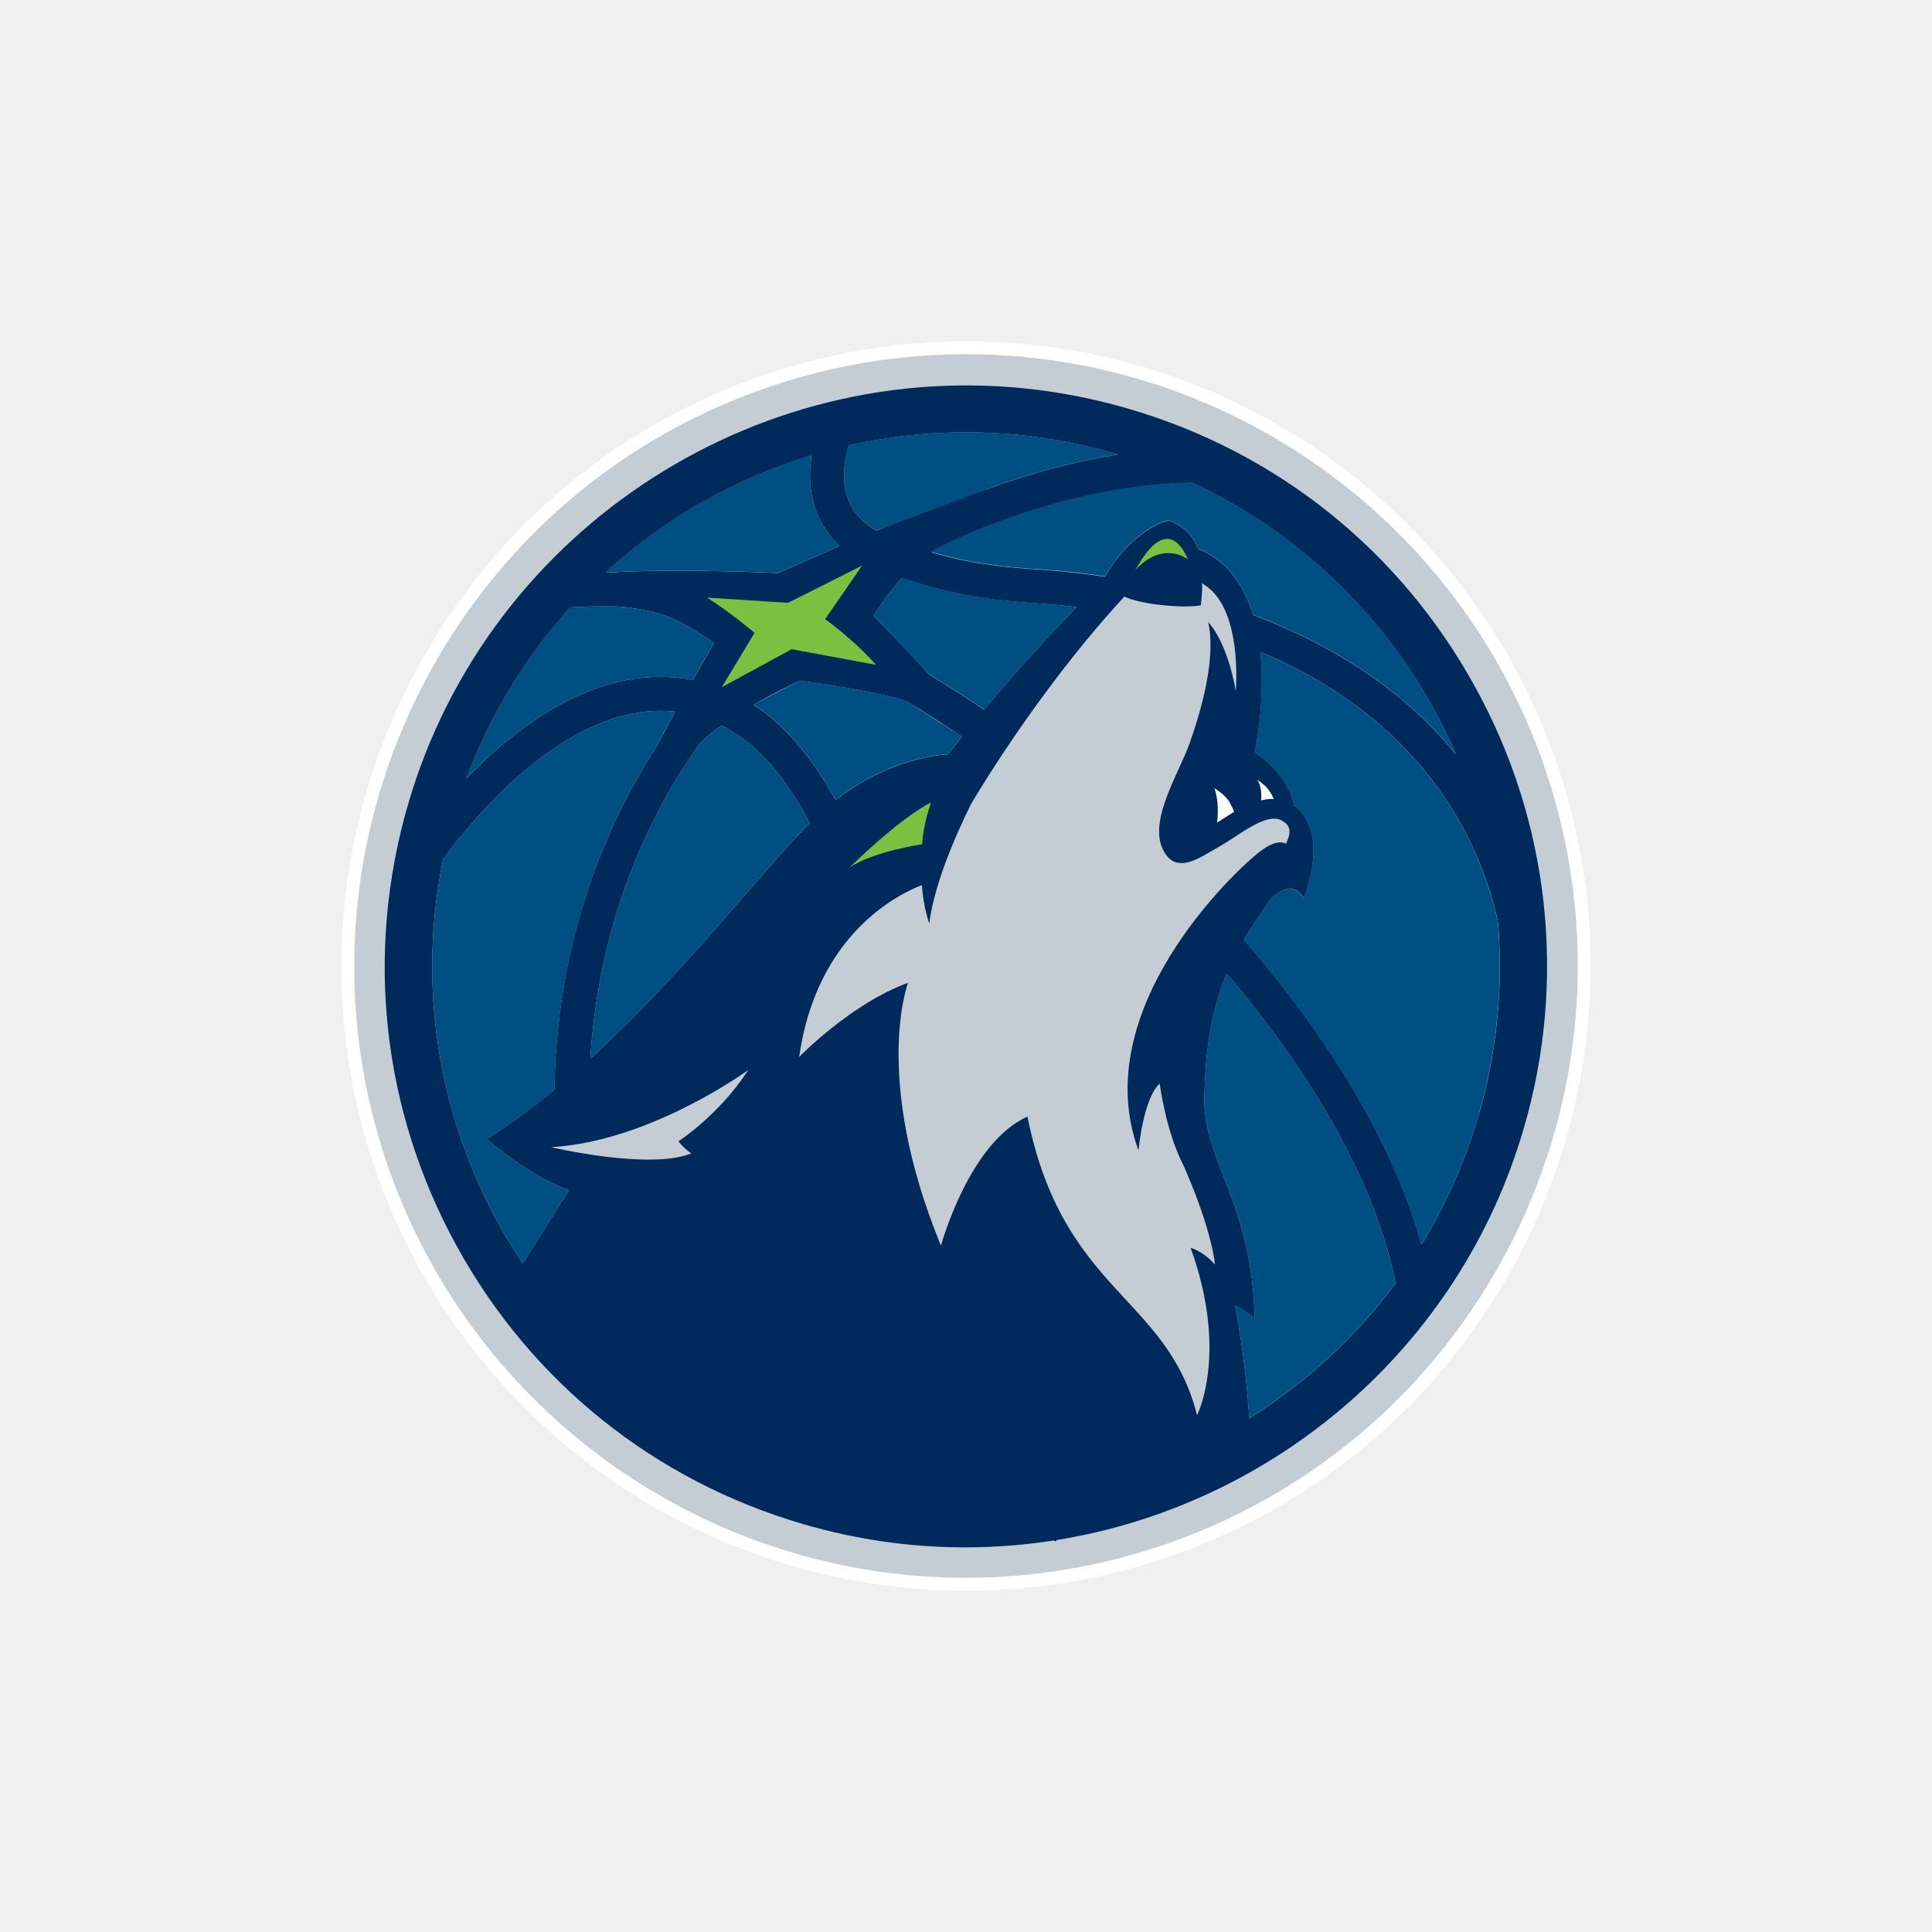
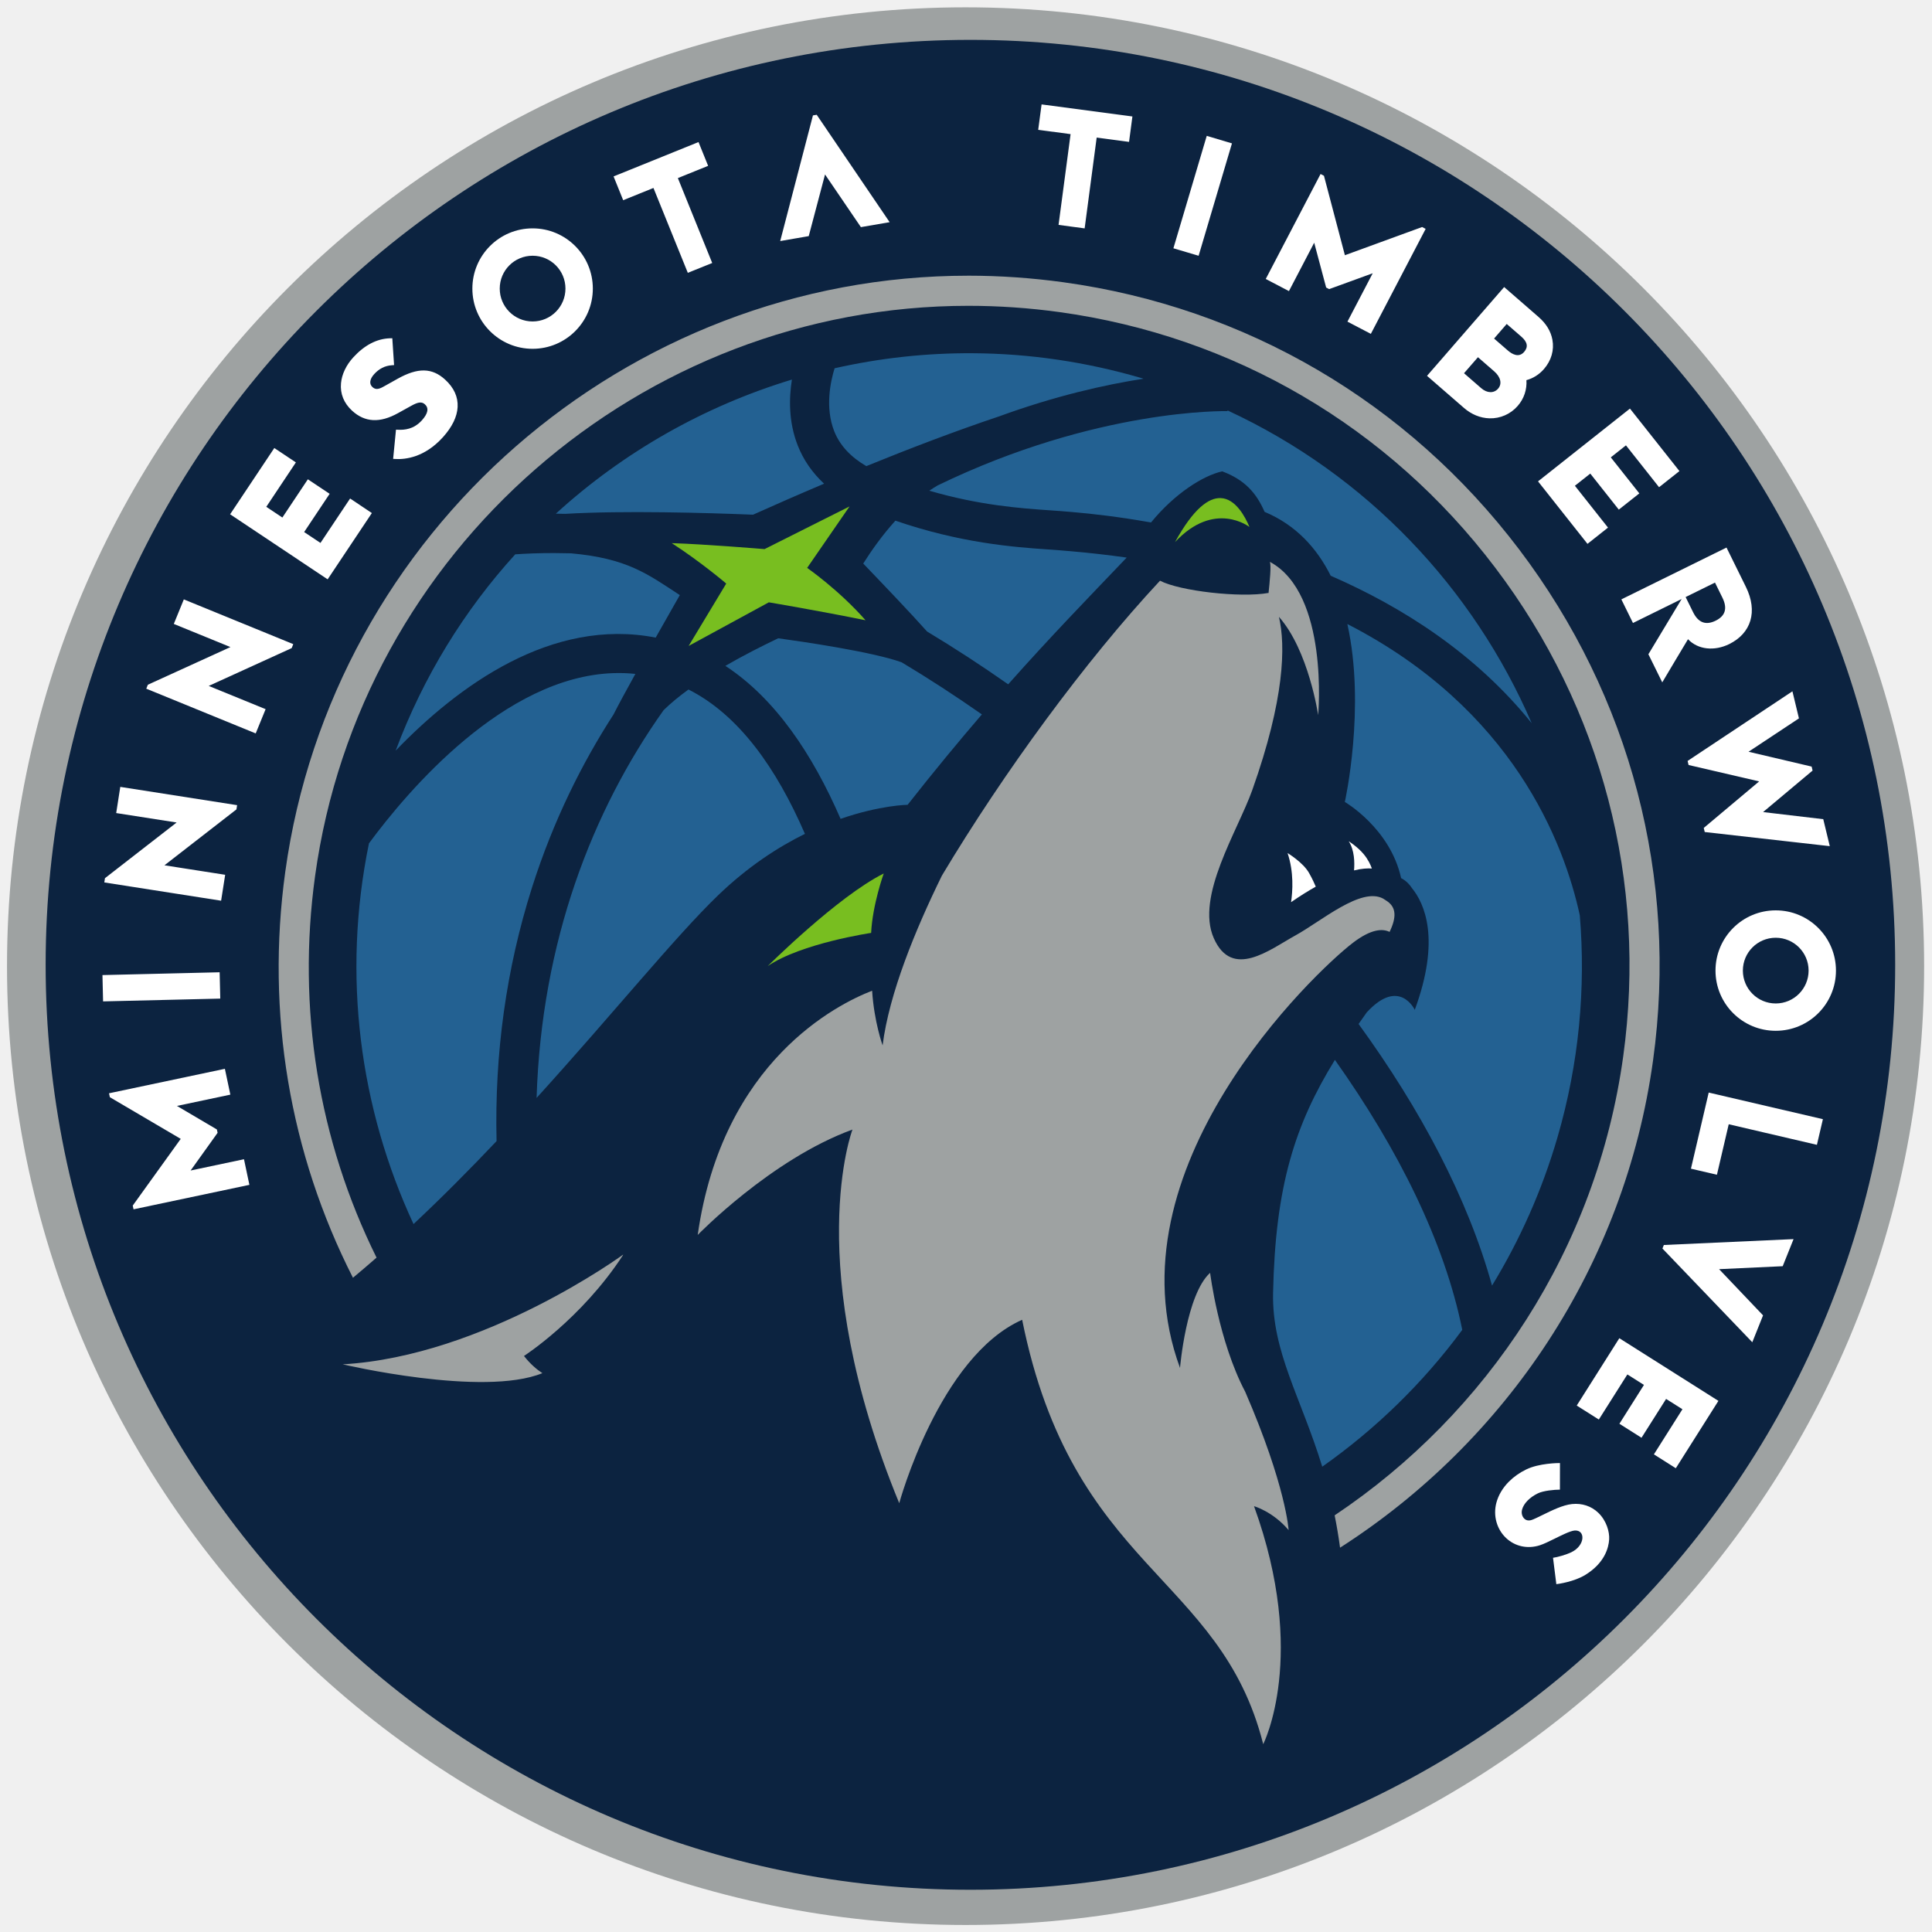
- <svg xmlns="http://www.w3.org/2000/svg" xmlnsXlink="http://www.w3.org/1999/xlink" width="100" height="100" viewBox="0 0 150 150" fill="none" fillRule="evenodd" role="img" aria-describedby="title">
-   <path d="M75 123c-20.414 0-38.636-12.965-45.344-32.26-8.676-24.998 4.603-52.395 29.6-61.072C64.355 27.897 69.65 27 75 27c20.42 0 38.64 12.964 45.343 32.26l.228.653-.006.007c8.223 24.817-5.037 51.813-29.815 60.413C85.647 122.103 80.35 123 75 123" stroke="#fff" fill="#c4cdd3" />
-   <path d="M114.792 86.6a41.46 41.46 0 0 1-4.426 10.025c-2.196-7.948-7.263-16.158-13.782-23.658.588-1 1.26-2.008 2.03-3.083 1.78-1.93 2.617-.14 2.617-.14 1.428-3.873.52-5.823-.172-6.657-.26-.383-.57-.52-.57-.52-.6-2.724-3.068-4.154-3.068-4.154s.85-3.827.44-7.79c13.35 5.576 17.296 15.663 18.443 20.956a41.33 41.33 0 0 1-1.51 15.021m-17.8 23.518c-.298-4.833-1.102-8.74-1.102-8.74.434.176 1.522.958 1.522.958-.207-9.04-4.008-12.225-3.904-17.156.086-4.13.65-7 1.74-9.58 6.597 7.77 11.525 16.19 13.106 24.017-3.12 4.227-6.994 7.767-11.362 10.5M34.405 66.712c2.807-3.805 10.04-12.312 18.02-11.46l-1.478 2.743c-2.092 3.235-4.055 7.116-5.514 11.707-1.52 4.782-2.31 9.76-2.395 14.9-1.7 1.4-3.454 2.7-5.25 3.836 0 0 3.196 2.85 6.376 3.973l-3.58 5.676c-5.998-8.958-8.48-20.183-6.18-31.376m9.893-19.55c.916-.063 2.218-.11 3.775-.068 3.787.34 5.16 1.384 7.358 2.826L53.8 52.795c-7.04-1.377-13.375 3.273-17.588 7.644 1.882-5.023 4.652-9.496 8.087-13.277m18.714-11.82c-.2 1.27-.226 2.874.392 4.45.39.994.993 1.856 1.786 2.6l-4.807 2.098c-3.192-.13-8.778-.3-12.7-.058l-.637-.012a41.68 41.68 0 0 1 15.967-9.069m2.89-.765c4.858-1.098 9.96-1.334 15.09-.58a41.49 41.49 0 0 1 5.593 1.223c.07.02.137.044.207.064-2.616.404-5.982 1.166-9.77 2.548-3 1.004-6.112 2.196-8.976 3.363-1.044-.61-1.786-1.4-2.168-2.355-.635-1.6-.256-3.36.024-4.264M76.396 55.1c-1.41-.955-2.827-1.865-4.24-2.716-1.06-1.193-3.2-3.43-4.32-4.597.552-.874 1.287-1.916 2.18-2.902 4.373 1.508 8.002 1.8 10.284 1.945l1.183.09.33.028c.602.05 1.182.116 1.765.18-2.192 2.296-4.497 4.76-7.18 7.97M62.858 63.9c-3.673 3.687-9.738 11.636-17.026 18.288.635-9.806 3.947-18.067 8.502-24.475.48-.472 1.05-.94 1.682-1.396 2.842 1.432 5.07 4.166 6.842 7.583m2.015-1.78c-1.692-3.104-3.77-5.704-6.36-7.404 1.197-.69 2.44-1.323 3.574-1.864 1.625.22 6.364.9 8.35 1.624a89.95 89.95 0 0 1 4.25 2.719l-1.103 1.384s-4.2.052-8.71 3.54m27.603-24.63l.002-.05c9.438 4.375 16.626 12.03 20.573 21.16-4.32-5.37-10.17-8.74-15.753-10.854-.675-2.215-1.95-4.172-4.253-5.136-.45-1.028-1.078-1.747-2.312-2.2-1.358.302-3.572 1.878-4.944 4.372a57.22 57.22 0 0 0-3.756-.452l-.3-.026c-.363-.035-.785-.063-1.256-.096-2.003-.137-4.793-.338-8.172-1.327a9.75 9.75 0 0 1 .56-.355c10.783-5.228 19.495-5.03 19.6-5.026m22.06 15.83c-5.798-10.56-15.36-18.23-26.928-21.6-1.993-.58-4.04-1.027-6.078-1.327l-.005-.001c-22.14-3.26-43.563 10.506-49.827 32.024-3.368 11.567-2.03 23.752 3.767 34.313s15.36 18.23 26.927 21.6c1.995.58 4.04 1.028 6.083 1.328 4.526.667 9.018.61 13.36-.065.054.026.106.057.16.082l.052-.115c16.81-2.703 31.29-14.876 36.256-31.926a44.8 44.8 0 0 0-3.768-34.313" fill="#002a5b" />
-   <path d="M68.045 41.196l8.976-3.363c3.788-1.382 7.154-2.144 9.77-2.547-.07-.02-.137-.046-.206-.065-1.863-.542-3.728-.948-5.594-1.222a41.15 41.15 0 0 0-15.091.579c-.28.903-.66 2.663-.025 4.263.383.966 1.125 1.747 2.17 2.355M45.433 69.702c1.46-4.592 3.423-8.472 5.514-11.707.317-.626.847-1.606 1.478-2.743-7.98-.852-15.212 7.655-18.02 11.46-2.3 11.193.182 22.418 6.18 31.376l3.58-5.676C40.985 91.3 37.8 88.44 37.8 88.44c1.795-1.137 3.55-2.437 5.248-3.837.086-5.142.876-10.12 2.395-14.9m1.602-25.29l.635.012c3.925-.233 9.5-.072 12.702.057l4.808-2.097c-.793-.735-1.395-1.596-1.786-2.6-.618-1.577-.593-3.18-.392-4.45a41.63 41.63 0 0 0-15.967 9.07m49.947 65.702c4.368-2.733 8.243-6.273 11.36-10.5-1.58-7.828-6.508-16.248-13.104-24.017-1.1 2.58-1.656 5.452-1.74 9.58-.104 4.932 3.697 8.116 3.903 17.157 0 0-1.088-.783-1.523-.958 0 0 .805 3.904 1.104 8.738M62.087 52.84l-3.574 1.866c2.6 1.698 4.668 4.3 6.36 7.404 4.5-3.5 8.712-3.542 8.712-3.542l1.102-1.385-4.25-2.718c-1.986-.713-6.725-1.403-8.35-1.625m21.5-5.712l-1.766-.18-1.513-.128c-2.283-.157-5.9-.437-10.284-1.945a21.27 21.27 0 0 0-2.178 2.901l4.32 4.597c1.414.85 2.83 1.76 4.24 2.717 2.685-3.212 5-5.676 7.182-7.972M36.2 60.44c4.213-4.37 10.55-9.02 17.588-7.645l1.632-2.875c-2.2-1.442-3.57-2.486-7.358-2.826a39.68 39.68 0 0 0-3.775.07c-3.435 3.78-6.205 8.253-8.087 13.276m78.582 26.16a41.33 41.33 0 0 0 1.51-15.021c-1.147-5.293-5.092-15.38-18.443-20.956.412 3.962-.44 7.8-.44 7.8s2.47 1.43 3.068 4.154c0 0 .312.138.57.52.692.834 1.6 2.784.172 6.657 0 0-.838-1.8-2.617.14-.77 1.075-1.442 2.083-2.03 3.083 6.52 7.5 11.586 15.7 13.782 23.658A41.46 41.46 0 0 0 114.79 86.6M90.733 40.388c1.232.462 1.862 1.18 2.313 2.2 2.3.965 3.577 2.92 4.25 5.137 5.583 2.114 11.433 5.484 15.753 10.853-3.946-9.127-11.135-16.784-20.573-21.158l-.002.05c-.114-.004-8.827-.203-19.6 5.025a8.66 8.66 0 0 0-.56.356c3.378.988 6.167 1.2 8.17 1.327l1.256.096.3.026a55.45 55.45 0 0 1 3.756.452c1.372-2.494 3.586-4.07 4.944-4.372M62.858 63.9c-1.772-3.417-4-6.15-6.843-7.583-.63.457-1.2.925-1.682 1.396-4.555 6.408-7.866 14.67-8.503 24.476 7.3-6.653 13.353-14.602 17.028-18.3" fill="#004f83" />
-   <path d="M66.924 43.92l-2.866 4.157s2.166 1.505 3.947 3.54l-6.54-1.213-5.425 2.95 2.543-4.22s-1.7-1.46-3.684-2.734l6.277.404 5.747-2.885zm5.36 18.387s-.607 1.68-.687 3.24c0 0-3.804.56-5.635 1.807 0 0 3.798-3.785 6.322-5.046" fill="#7ac142" />
-   <path d="M97.912 62.14c.423-.103.74-.12.975-.103a2.66 2.66 0 0 0-.438-.772c-.336-.407-.825-.712-.825-.712.315.486.324 1.157.288 1.587m-3.432 1.73l1.346-.846c-.074-.176-.2-.43-.36-.737-.326-.584-1.176-1.093-1.176-1.093.35 1.04.276 2.093.2 2.676" fill="#fefefe" />
-   <path d="M53.675 89.547c-3.234 1.322-10.887-.48-10.887-.48 7.73-.445 15.293-5.984 15.293-5.984-.006.013-.013.027-.017.04-2.267 3.477-5.39 5.488-5.39 5.488.344.44.69.733 1.002.937" fill="#c4cdd3" />
-   <path d="M92.224 43.42s-1.9-1.5-4.058.82c2.31-4.212 3.646-1.797 4.058-.82" fill="#7ac142" />
-   <path d="M99.73 63.847l-.24-.158c-1.206-.642-3.368 1.232-4.78 2.01s-3.465 2.432-4.47.152 1.304-5.846 2.104-8.1c1.764-4.96 1.828-7.882 1.456-9.46 1.63 1.84 2.143 5.37 2.143 5.37s.606-6.628-2.635-8.374c.075.235-.01 1.06-.076 1.712-1.52.262-4.85-.116-5.93-.682-4.093 4.4-8.555 10.5-11.914 16.11-1.457 2.967-2.883 6.447-3.24 9.276 0 0-.464-1.28-.574-2.985-1.858.717-8.176 3.822-9.527 13.342 0 0 4.015-4.143 8.454-5.757 0 0-2.81 7.362 2.555 20.412 0 0 2.172-8.002 6.716-10.02 2.75 13.664 10.816 13.888 13.168 23.185 0 0 2.465-4.816-.502-13.002 0 0 1.023.286 1.89 1.308 0 0-.135-2.395-2.373-7.56-1.458-2.765-1.915-6.497-1.915-6.497-1.3 1.187-1.646 5.196-1.646 5.196-4.004-10.863 7.36-21.63 9.436-23.216 1.012-.777 1.636-.8 2.014-.604.4-.81.355-1.326-.115-1.664" fill="#c4cdd3" />
+ <svg xmlns="http://www.w3.org/2000/svg" xml:space="preserve" height="269.42" viewBox="0 0 269.354 269.421" width="269.35" version="1.1">
+   <g transform="matrix(1.25 0 0 -1.25 -248.16 827.57)">
+     <g>
+       <ellipse rx="106.94" ry="106.97" transform="scale(1,-1)" cy="-554.27" cx="306.25" fill="#9ea2a2" />
+       <ellipse rx="103.17" ry="103.19" transform="scale(1,-1)" cy="-554.42" cx="306.79" fill="#0c2340" />
+       <path d="m307.05 622.65c-5.236 0.031-10.403-0.546-15.411-1.678-0.461-1.489-1.086-4.393-0.039-7.033 0.631-1.591 1.854-2.881 3.577-3.884 4.726 1.924 9.856 3.891 14.805 5.547 6.25 2.281 11.802 3.537 16.117 4.203-0.116 0.032-0.226 0.074-0.341 0.106-3.07 0.893-6.149 1.562-9.227 2.016-3.173 0.467-6.34 0.705-9.481 0.723zm-20.175-2.939c-9.768-2.963-18.784-8.075-26.336-14.961 0.33 0 0.701-0.011 1.05-0.019 6.473 0.383 15.685 0.119 20.95-0.094 2.222 0.999 4.926 2.187 7.927 3.459-1.306 1.213-2.3 2.632-2.944 4.272-1.02 2.603-0.98 5.247-0.647 7.342zm48.6-3.442-0.003-0.08c-0.188 0.005-14.558 0.334-32.344-8.291-0.313-0.182-0.621-0.378-0.923-0.584 5.572-1.631 10.174-1.965 13.48-2.191 0.778-0.054 1.47-0.101 2.07-0.158l0.494-0.042c2.147-0.182 5.151-0.524 8.688-1.156 2.63 3.222 5.807 5.23 7.945 5.705 2.523-0.945 3.811-2.418 4.728-4.519 3.494-1.466 5.834-4.045 7.375-7.128 8.086-3.521 16.214-8.734 22.427-16.455-6.51 15.054-18.367 27.686-33.936 34.898zm-37.052-12.297c-1.471-1.626-2.681-3.343-3.591-4.786 1.847-1.921 5.375-5.614 7.123-7.581 3.019-1.817 6.047-3.786 9.05-5.891 4.781 5.383 9.029 9.751 13.219 14.136-2.035 0.29-4.143 0.532-6.341 0.72l-0.545 0.045c-0.566 0.057-1.221 0.099-1.953 0.15-3.765 0.254-9.749 0.719-16.962 3.206zm-38.034-3.616c-1.758 0.003-3.249-0.062-4.38-0.141-5.668-6.237-10.237-13.613-13.339-21.9 6.948 7.211 17.399 14.879 29.008 12.609 0.918 1.629 1.847 3.261 2.692 4.742-3.626 2.377-5.891 4.1-12.138 4.661-0.642 0.018-1.258 0.027-1.844 0.028zm88.453-7.917c2.074-9.293-0.28-19.85-0.28-19.85s5.053-2.925 6.28-8.502c0.005-0.003 0.674-0.287 1.205-1.108 1.412-1.732 3.213-5.726 0.317-13.581 0 0-1.718 3.666-5.355-0.281-0.314-0.437-0.616-0.87-0.914-1.297 6.926-9.531 12.202-19.478 14.888-29.188 3.081 5.051 5.566 10.58 7.3 16.534 2.412 8.287 3.167 16.66 2.491 24.778-1.758 8.107-7.485 23.04-25.931 32.494zm-63.494-1.589c-1.87-0.894-3.92-1.935-5.895-3.078 5.563-3.649 9.703-9.82 12.853-17.069 4.423 1.535 7.477 1.567 7.477 1.567 2.971 3.778 5.713 7.093 8.287 10.087-2.973 2.079-5.965 4.024-8.95 5.811-3.274 1.178-11.091 2.313-13.772 2.681zm-18.389-3.889c-12.171-0.406-22.927-13.106-27.269-18.991-3.035-14.77-1.021-29.574 4.972-42.473 3.22 3.018 6.317 6.142 9.264 9.255-0.231 9.803 1.085 19.255 3.953 28.288 2.407 7.572 5.646 13.972 9.094 19.306 0.524 1.034 1.399 2.653 2.438 4.528-0.822 0.088-1.64 0.115-2.452 0.087zm8.377-1.827c-1.041-0.755-1.983-1.528-2.775-2.306-7.957-11.193-13.622-25.81-14.17-43.258 8.499 9.357 15.493 18.027 20.264 22.619 3.306 3.177 6.647 5.351 9.672 6.841-3.164 7.296-7.342 13.257-12.991 16.105zm72.117-41.319c-4.457-7.242-6.648-14.055-6.897-26.008-0.137-6.548 3.09-11.592 5.486-19.377 5.936 4.181 11.23 9.314 15.62 15.266-1.973 9.776-7.111 20.113-14.209 30.119z" fill="#236192" />
+       <path d="m334.69 606.49c-1.314 0.038-3.002-1.139-5.072-4.909 4.417 4.731 8.305 1.683 8.305 1.683-0.473 1.123-1.543 3.178-3.233 3.227zm-41.386-0.934-9.48-4.758s-6.785 0.56-10.352 0.664c3.253-2.098 6.077-4.509 6.077-4.509l-4.195-6.959 8.947 4.866s5.646-0.951 10.788-2c-2.938 3.357-6.513 5.841-6.513 5.841l4.728 6.856zm3.816-40.947c-5.167-2.582-12.937-10.327-12.937-10.327 3.746 2.549 11.531 3.698 11.531 3.698 0.161 3.194 1.406 6.628 1.406 6.628z" fill="#78be20" />
+       <path d="m306.56 631.3c-38.221 0-70.98-28.596-76.208-66.511-2.171-15.744 0.498-31.412 7.553-45.283 0.883 0.735 1.762 1.487 2.631 2.248-6.473 13.085-8.896 27.796-6.856 42.577 4.997 36.265 36.328 63.609 72.88 63.609 3.368 0 6.782-0.234 10.147-0.698 19.461-2.683 36.73-12.805 48.625-28.506 11.896-15.698 16.971-35.063 14.287-54.523-2.96-21.474-15.154-39.817-32.194-51.211 0.23-1.143 0.434-2.346 0.603-3.609 18.474 11.84 31.75 31.387 34.919 54.361 2.804 20.349-2.503 40.597-14.941 57.011-12.438 16.415-30.492 26.999-50.841 29.803-3.516 0.485-7.085 0.733-10.606 0.733zm33.645-31.925c0.153-0.48-0.019-2.168-0.156-3.497 0 0-0.012 0.02-0.02 0.028-3.084-0.56-9.882 0.208-12.087 1.366-8.359-8.966-17.472-21.439-24.331-32.897-2.973-6.057-5.89-13.166-6.617-18.941 0 0-0.947 2.612-1.17 6.095-3.797-1.466-16.696-7.805-19.458-27.247 0 0 8.201 8.46 17.266 11.758 0 0-5.742-15.037 5.217-41.684 0 0 4.436 16.341 13.713 20.462 5.619-27.903 22.09-28.359 26.894-47.345 0 0 5.032 9.835-1.025 26.55 0 0 2.09-0.581 3.859-2.669 0 0-0.275 4.888-4.845 15.438-2.978 5.648-3.913 13.267-3.913 13.267-2.675-2.423-3.358-10.611-3.358-10.611-8.177 22.185 15.032 44.168 19.267 47.412 2.069 1.586 3.342 1.61 4.112 1.231 0.796 1.65 0.725 2.709-0.233 3.398 0 0-0.405 0.276-0.494 0.322-2.463 1.315-6.878-2.516-9.759-4.102-2.88-1.586-7.078-4.967-9.128-0.311-2.05 4.656 2.665 11.939 4.297 16.52 3.603 10.133 3.735 16.096 2.973 19.323 3.33-3.759 4.377-10.967 4.377-10.967s1.238 13.534-5.38 17.098zm-72.152-77.281s-15.472-11.338-31.294-12.245c0 0 15.658-3.689 22.278-0.984-0.636 0.416-1.347 1.016-2.053 1.916 0 0 6.395 4.117 11.034 11.231 0.009 0.026 0.024 0.056 0.034 0.083z" fill="#9ea2a2" />
+       <path d="m314.73 650.41-0.377-2.837 3.612-0.48-1.342-10.127 2.911-0.388 1.342 10.13 3.612-0.48 0.375 2.836-10.134 1.345zm-25.088-1.158-0.419-0.07-3.653-14.017 3.183 0.55 1.819 6.878 4-5.875 3.206 0.553-8.136 11.981zm43.513-2.353-3.719-12.541 2.814-0.834 3.719 12.538-2.814 0.838zm-56.7-0.691-9.475-3.834 1.072-2.652 3.377 1.366 3.834-9.469 2.722 1.098-3.833 9.473 3.377 1.366-1.073 2.652zm69.4-3.562-6.116-11.711 2.587-1.353 2.817 5.397 1.334-4.998 0.337-0.178 4.858 1.769-2.819-5.397 2.611-1.364 6.114 11.712-0.395 0.206-8.614-3.145-2.32 8.798-0.017 0.064-0.378 0.2zm-87.909-6.066c-3.711 0-6.719-3.007-6.719-6.719s3.007-6.717 6.719-6.717 6.72 3.006 6.72 6.717-3.009 6.719-6.72 6.719zm0-3.053c2.026 0 3.666-1.64 3.666-3.666 0-2.023-1.64-3.667-3.666-3.667s-3.666 1.644-3.666 3.667c0 2.026 1.64 3.666 3.666 3.666zm108.39-3.494-1.916-2.205-1.306-1.503-0.105-0.12-1.809-2.083-1.553-1.791-1.917-2.203 2.205-1.916 1.913-1.661c0.837-0.728 1.819-1.13 2.842-1.163 1.21-0.037 2.365 0.469 3.164 1.392 0.701 0.805 1.035 1.823 0.966 2.867 0.738 0.199 1.416 0.619 1.953 1.236 0.824 0.947 1.16 2.114 0.945 3.275-0.174 0.945-0.695 1.801-1.548 2.541l-1.628 1.417-2.205 1.916zm0.287-4.119 1.631-1.417c0.685-0.595 0.787-1.151 0.312-1.698-0.583-0.671-1.312-0.285-1.822 0.158l-1.533 1.331 1.411 1.627zm-124.33-1.592-0.258-0.005c-1.462-0.044-2.841-0.761-4.097-2.13-0.792-0.866-1.276-1.889-1.367-2.884-0.11-1.165 0.32-2.226 1.241-3.069 1.425-1.304 3.099-1.392 5.12-0.266l1.406 0.778c0.729 0.41 1.201 0.566 1.591 0.206 0.467-0.423 0.354-1.024-0.33-1.784-0.005-0.008-0.011-0.017-0.02-0.022-0.906-0.988-1.931-1.062-2.623-1.033l-0.25 0.011-0.319-3.261 0.277-0.014c1.087-0.058 3.215 0.176 5.233 2.384 0.019 0.022 0.037 0.042 0.056 0.061 1.025 1.141 1.571 2.27 1.628 3.356 0.059 1.13-0.41 2.155-1.392 3.055-1.457 1.333-3.043 1.36-5.3 0.097l-1.575-0.88c-0.58-0.328-0.915-0.341-1.238-0.044-0.378 0.347-0.308 0.88 0.186 1.428 0.003 0.003 0.003 0.005 0.005 0.008 0.566 0.617 1.188 0.934 1.964 0.995l0.261 0.019-0.198 2.992zm121.12-2.117 1.8-1.564c0.741-0.641 0.915-1.406 0.445-1.945-0.47-0.537-1.227-0.515-1.887 0.059l-1.913 1.664 1.555 1.786zm16.958-5.731-10.256-8.119 5.517-6.972 2.289 1.812-3.694 4.669 1.717 1.358 3.181-4.019 2.291 1.811-3.183 4.019 1.691 1.339 3.694-4.669 2.272 1.798-5.519 6.972zm-151.24-4.398-4.931-7.395 10.881-7.256 4.933 7.395-2.428 1.622-3.305-4.955-1.822 1.212 2.845 4.267-2.43 1.62-2.844-4.266-1.795 1.195 3.303 4.955-2.408 1.605zm162.01-11.106-11.73-5.781 1.295-2.634 5.43 2.675-3.709-6.164 1.547-3.136s2.683 4.518 2.873 4.816c1.122-1.187 2.965-1.347 4.597-0.545 2.447 1.208 3.218 3.631 1.858 6.388l-2.161 4.383zm-1.284-3.908 0.828-1.683c0.593-1.205 0.314-2.04-0.752-2.566-1.079-0.532-1.929-0.252-2.522 0.953l-0.83 1.683 3.275 1.613zm-170.82-1.873-1.119-2.739 6.319-2.581-9.213-4.202-0.178-0.441 12.209-4.991 1.106 2.706-6.348 2.592 9.255 4.219 0.178 0.444-12.209 4.992zm179.46-10.255-11.697-7.769 0.109-0.453 7.875-1.83-6.181-5.191 0.109-0.456 13.952-1.578-0.728 3.011-6.714 0.792 5.523 4.631-0.106 0.444-7.039 1.655 5.623 3.723-0.727 3.02zm-186.55-10.664-0.455-2.92 6.742-1.053-7.997-6.213-0.072-0.473 13.031-2.039 0.453 2.891-6.773 1.059 8.03 6.236 0.075 0.473-13.034 2.039zm137.05-6.066c0.644-0.996 0.666-2.372 0.591-3.252 0.864 0.213 1.51 0.245 1.991 0.213-0.142 0.396-0.411 0.991-0.894 1.578-0.687 0.835-1.688 1.461-1.688 1.461zm-6.825-1.317c0.719-2.128 0.566-4.282 0.392-5.477 1.006 0.693 1.921 1.264 2.755 1.731-0.152 0.362-0.386 0.88-0.741 1.508-0.665 1.195-2.406 2.237-2.406 2.237zm54.461-6.392c-3.711 0-6.719-3.009-6.719-6.72 0-3.711 3.007-6.716 6.719-6.716 3.711 0 6.72 3.004 6.72 6.716 0 3.711-3.009 6.72-6.72 6.72zm0-3.055c2.026 0 3.667-1.64 3.667-3.666 0-2.023-1.641-3.666-3.667-3.666s-3.666 1.642-3.666 3.666c0 2.026 1.64 3.666 3.666 3.666zm-173.6-3.852-13.075-0.313 0.07-2.936 13.073 0.312-0.069 2.936zm0.583-10.77-12.925-2.731 0.094-0.438 7.905-4.647-5.314-7.388-0.039-0.053 0.089-0.419 12.925 2.73-0.603 2.858-5.955-1.258 3.011 4.206-0.081 0.375-4.455 2.625 5.958 1.258-0.609 2.881zm165.54-2.65-1.981-8.492 2.898-0.677 1.316 5.633 9.838-2.295 0.669 2.861-12.739 2.97zm9.466-16.35-14.47-0.655-0.158-0.395 10.025-10.455 1.2 2.998-4.905 5.155 7.097 0.33 1.211 3.022zm-19.437-11.055-4.753-7.514 2.466-1.559 3.184 5.031 1.85-1.169-2.739-4.334 2.466-1.561 2.744 4.333 1.822-1.152-3.183-5.033 2.444-1.547 4.753 7.514-11.053 6.991zm-6.623-13.927c-0.234 0-2.33-0.017-3.761-0.713-0.751-0.364-1.405-0.829-1.939-1.366-0.684-0.687-1.167-1.494-1.395-2.353-0.378-1.438 0.038-2.943 1.084-3.933 1.006-0.947 2.417-1.248 3.781-0.803 0.45 0.147 0.977 0.406 1.586 0.706 0.716 0.351 1.798 0.907 2.297 0.936 1.204 0.071 1.175-1.663-0.366-2.417-0.572-0.276-1.551-0.562-2.061-0.627l0.369-2.944c0.201 0.024 1.982 0.265 3.248 1.045 2.165 1.337 2.588 3.043 2.644 3.942 0.057 0.848-0.298 2.1-1.212 2.98-0.773 0.743-1.815 1.087-2.931 0.972-1.026-0.107-2.232-0.702-3.297-1.225-0.467-0.228-0.947-0.465-1.2-0.548-0.329-0.107-0.608-0.061-0.822 0.141-0.201 0.19-0.372 0.556-0.252 1.016 0.183 0.684 0.84 1.361 1.761 1.809 0.617 0.301 1.838 0.414 2.461 0.414l0.005 2.967z" fill="#fff" />
+     </g>
+   </g>
</svg>
